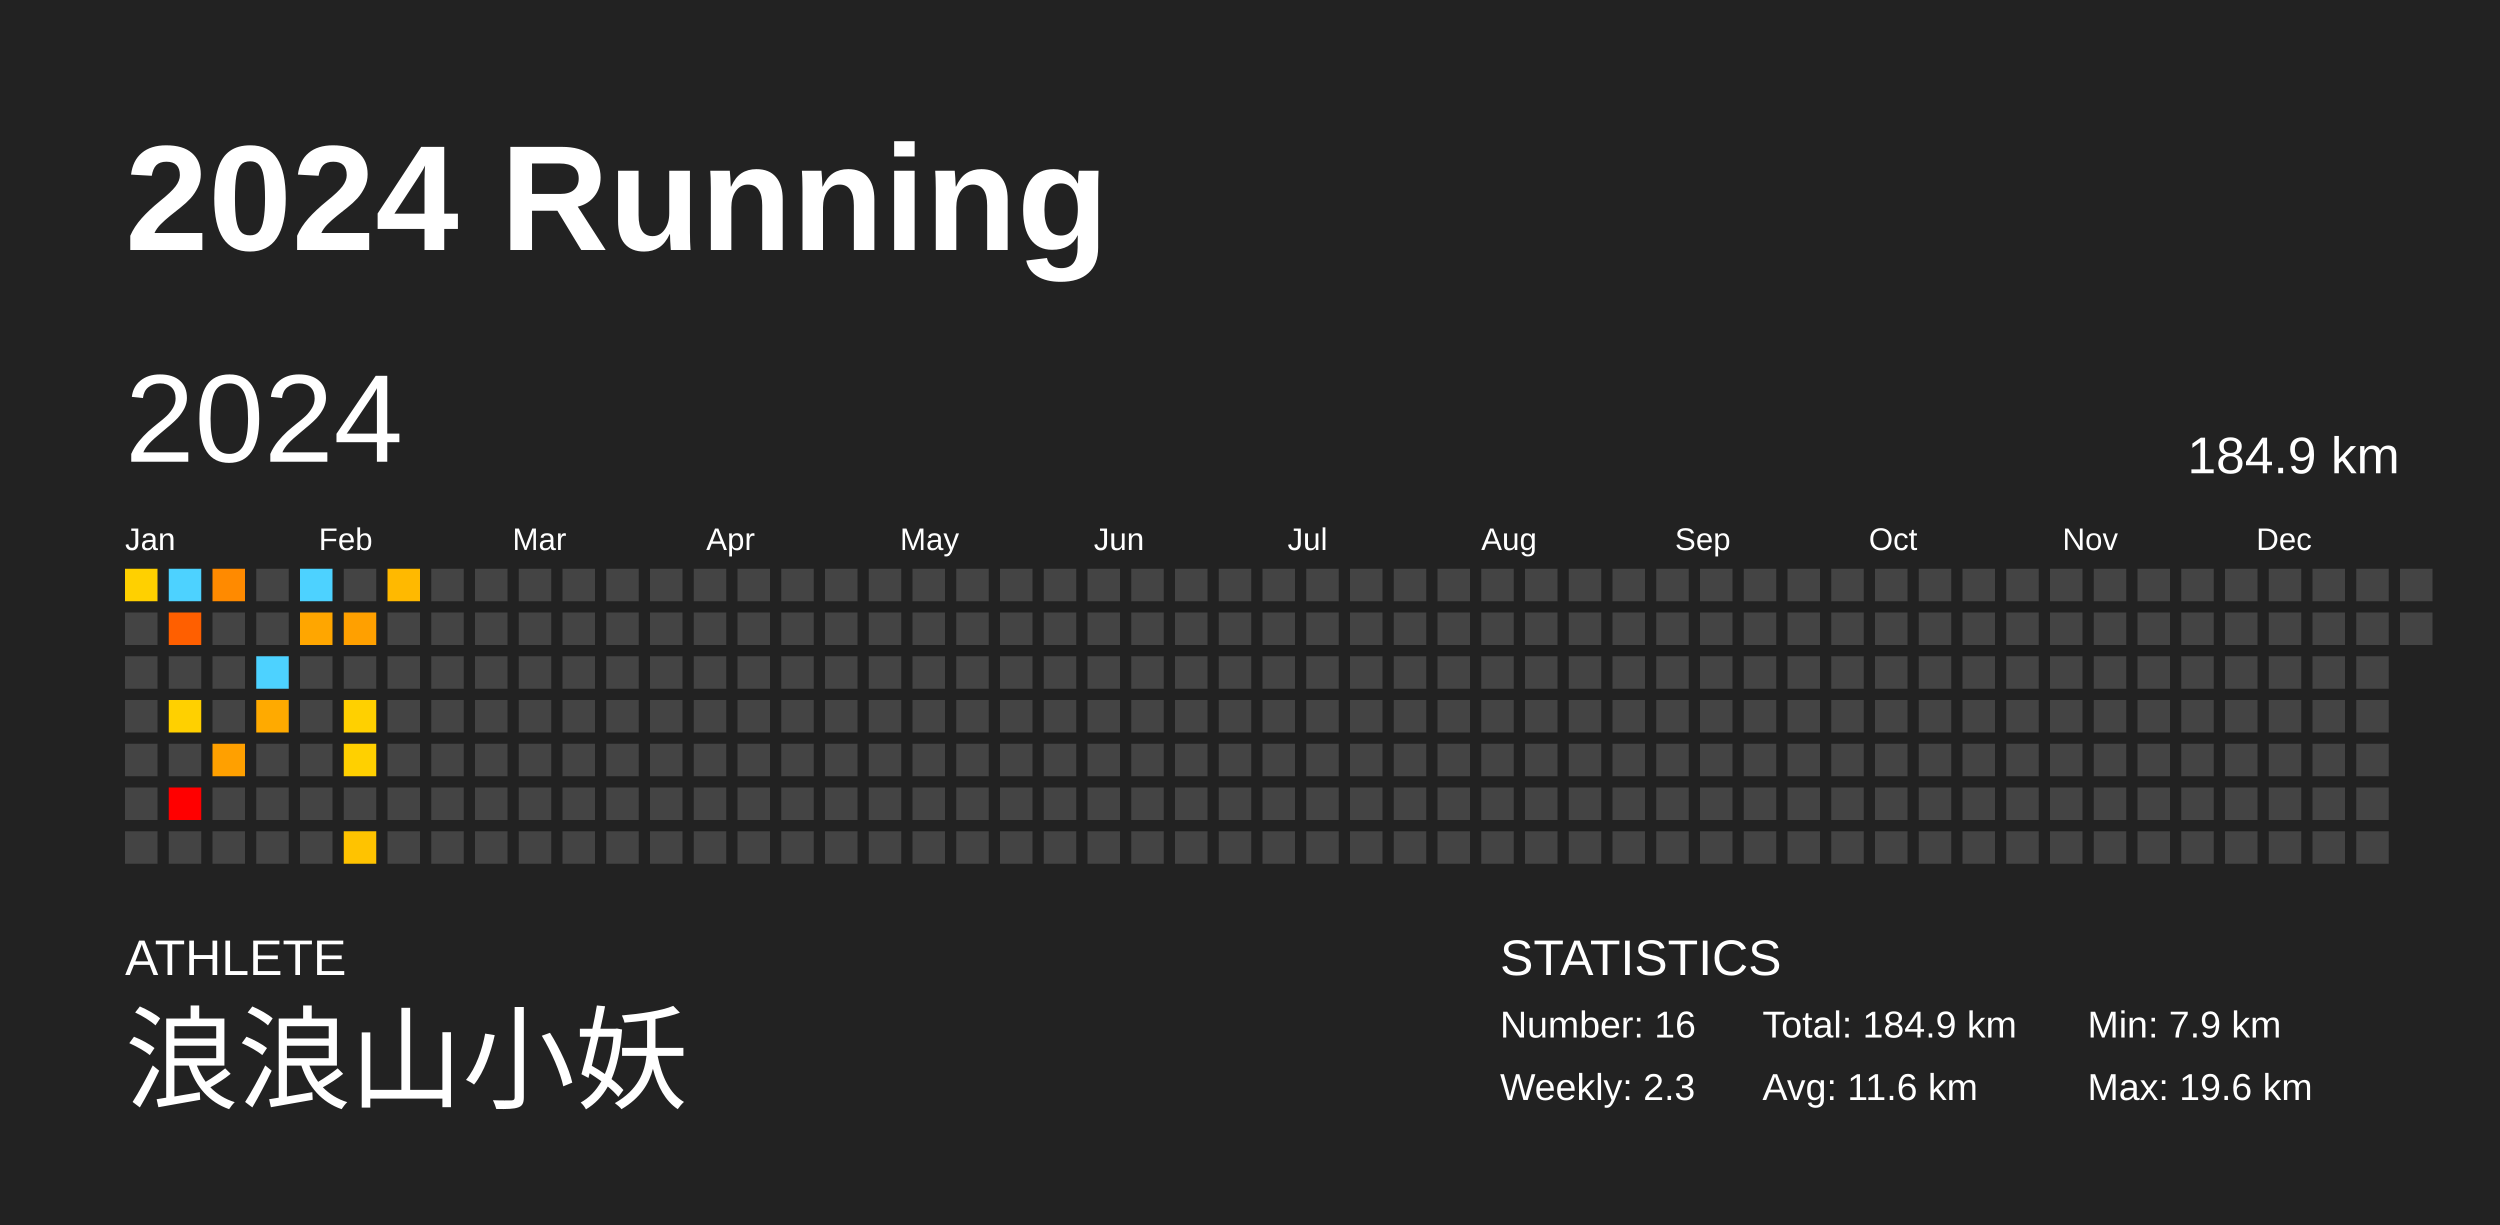
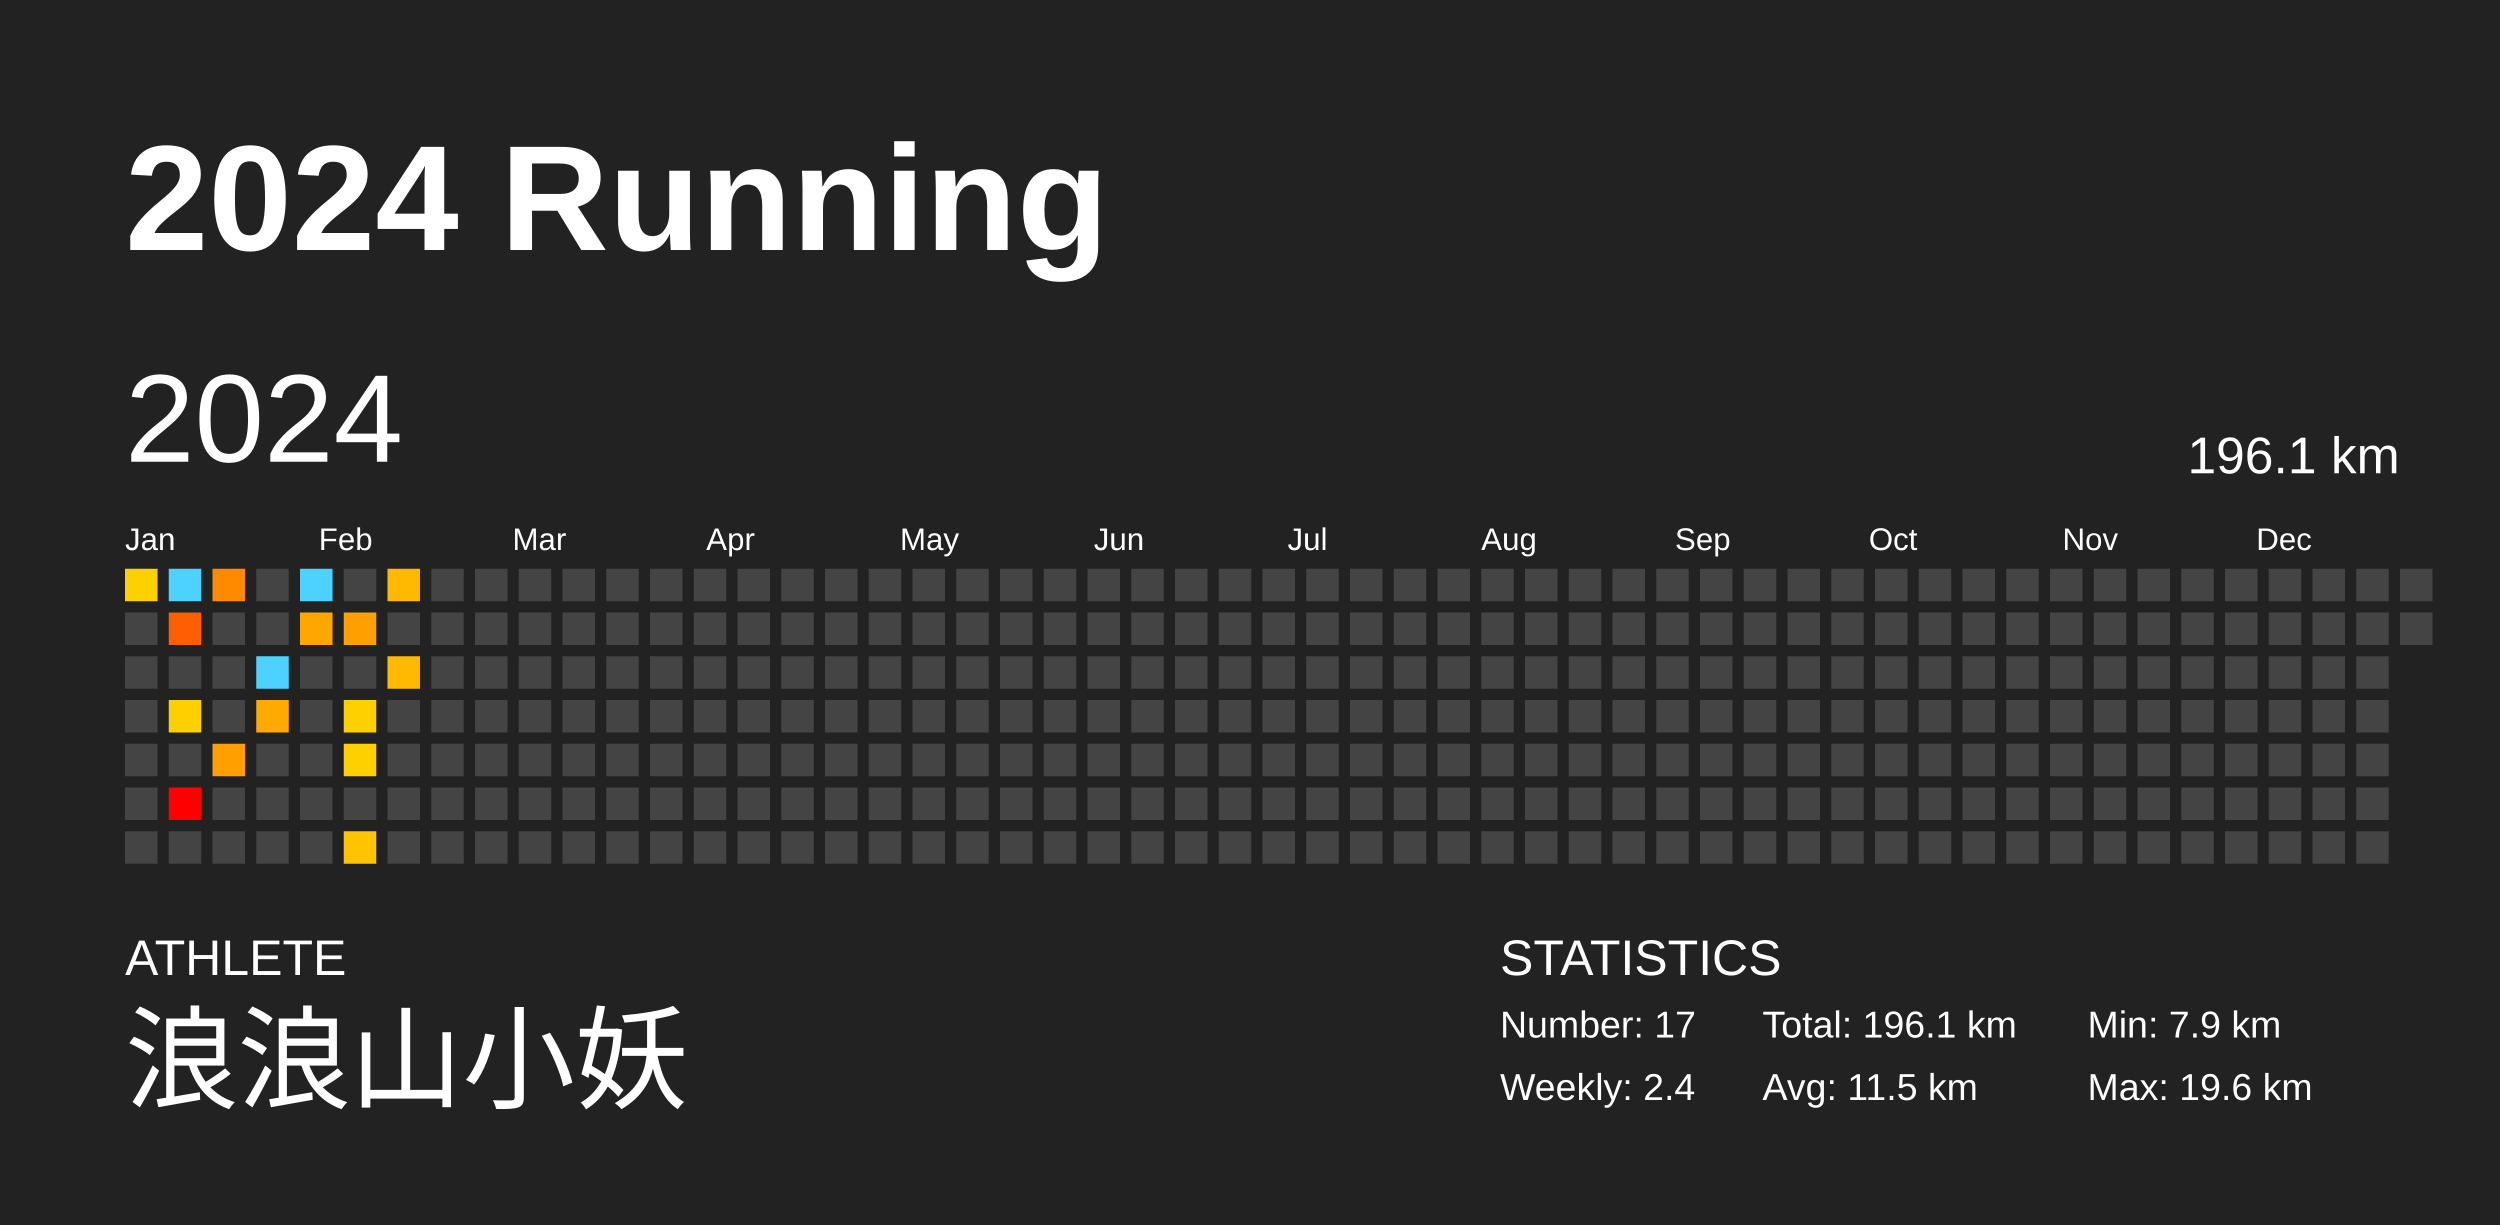
<svg xmlns="http://www.w3.org/2000/svg" baseProfile="full" height="98mm" version="1.1" viewBox="0,0,200,98" width="200mm">
  <defs />
  <rect fill="#222222" height="98" width="200" x="0" y="0" />
  <text fill="#FFFFFF" style="font-size:12px; font-family:Arial; font-weight:bold;" x="10" y="20">2024 Running</text>
  <text fill="#FFFFFF" style="font-size:4px; font-family:Arial" x="10" y="78">ATHLETE</text>
  <text fill="#FFFFFF" style="font-size:9px; font-family:Arial" x="10" y="88">浪浪山小妖</text>
  <text fill="#FFFFFF" style="font-size:4px; font-family:Arial" x="120" y="78">STATISTICS</text>
-   <text fill="#FFFFFF" style="font-size:3px; font-family:Arial" x="120" y="83">Number: 16</text>
-   <text fill="#FFFFFF" style="font-size:3px; font-family:Arial" x="120" y="88">Weekly: 2.3</text>
-   <text fill="#FFFFFF" style="font-size:3px; font-family:Arial" x="141" y="83">Total: 184.9 km</text>
-   <text fill="#FFFFFF" style="font-size:3px; font-family:Arial" x="141" y="88">Avg: 11.6 km</text>
+   <text fill="#FFFFFF" style="font-size:3px; font-family:Arial" x="120" y="83">Number: 17</text>
+   <text fill="#FFFFFF" style="font-size:3px; font-family:Arial" x="120" y="88">Weekly: 2.4</text>
+   <text fill="#FFFFFF" style="font-size:3px; font-family:Arial" x="141" y="83">Total: 196.1 km</text>
+   <text fill="#FFFFFF" style="font-size:3px; font-family:Arial" x="141" y="88">Avg: 11.5 km</text>
  <text fill="#FFFFFF" style="font-size:3px; font-family:Arial" x="167" y="83">Min: 7.9 km</text>
  <text fill="#FFFFFF" style="font-size:3px; font-family:Arial" x="167" y="88">Max: 19.6 km</text>
  <text dominant-baseline="hanging" fill="#FFFFFF" style="font-size:10.0px; font-family:Arial;" x="10" y="30">2024</text>
-   <text dominant-baseline="hanging" fill="#FFFFFF" style="font-size:4.125px; font-family:Arial;" x="175" y="35">184.9 km</text>
+   <text dominant-baseline="hanging" fill="#FFFFFF" style="font-size:4.125px; font-family:Arial;" x="175" y="35">196.1 km</text>
  <text fill="#FFFFFF" style="font-size:2.5px; font-family:Arial" x="10.0" y="44">Jan</text>
  <text fill="#FFFFFF" style="font-size:2.5px; font-family:Arial" x="25.5" y="44">Feb</text>
  <text fill="#FFFFFF" style="font-size:2.5px; font-family:Arial" x="41.0" y="44">Mar</text>
  <text fill="#FFFFFF" style="font-size:2.5px; font-family:Arial" x="56.5" y="44">Apr</text>
  <text fill="#FFFFFF" style="font-size:2.5px; font-family:Arial" x="72.0" y="44">May</text>
  <text fill="#FFFFFF" style="font-size:2.5px; font-family:Arial" x="87.5" y="44">Jun</text>
  <text fill="#FFFFFF" style="font-size:2.5px; font-family:Arial" x="103.0" y="44">Jul</text>
  <text fill="#FFFFFF" style="font-size:2.5px; font-family:Arial" x="118.5" y="44">Aug</text>
  <text fill="#FFFFFF" style="font-size:2.5px; font-family:Arial" x="134.0" y="44">Sep</text>
  <text fill="#FFFFFF" style="font-size:2.5px; font-family:Arial" x="149.5" y="44">Oct</text>
  <text fill="#FFFFFF" style="font-size:2.5px; font-family:Arial" x="165.0" y="44">Nov</text>
  <text fill="#FFFFFF" style="font-size:2.5px; font-family:Arial" x="180.5" y="44">Dec</text>
  <rect fill="#ffd000" height="2.6" width="2.6" x="10.0" y="45.5" />
  <rect fill="#444444" height="2.6" width="2.6" x="10.0" y="49.0" />
  <rect fill="#444444" height="2.6" width="2.6" x="10.0" y="52.5" />
  <rect fill="#444444" height="2.6" width="2.6" x="10.0" y="56.0" />
  <rect fill="#444444" height="2.6" width="2.6" x="10.0" y="59.5" />
  <rect fill="#444444" height="2.6" width="2.6" x="10.0" y="63.0" />
  <rect fill="#444444" height="2.6" width="2.6" x="10.0" y="66.5" />
  <rect fill="#4dd2ff" height="2.6" width="2.6" x="13.5" y="45.5" />
  <rect fill="#ff5f00" height="2.6" width="2.6" x="13.5" y="49.0" />
  <rect fill="#444444" height="2.6" width="2.6" x="13.5" y="52.5" />
  <rect fill="#ffd000" height="2.6" width="2.6" x="13.5" y="56.0" />
  <rect fill="#444444" height="2.6" width="2.6" x="13.5" y="59.5" />
  <rect fill="#ff0000" height="2.6" width="2.6" x="13.5" y="63.0" />
  <rect fill="#444444" height="2.6" width="2.6" x="13.5" y="66.5" />
  <rect fill="#ff8a00" height="2.6" width="2.6" x="17.0" y="45.5" />
  <rect fill="#444444" height="2.6" width="2.6" x="17.0" y="49.0" />
  <rect fill="#444444" height="2.6" width="2.6" x="17.0" y="52.5" />
  <rect fill="#444444" height="2.6" width="2.6" x="17.0" y="56.0" />
  <rect fill="#ffa000" height="2.6" width="2.6" x="17.0" y="59.5" />
  <rect fill="#444444" height="2.6" width="2.6" x="17.0" y="63.0" />
  <rect fill="#444444" height="2.6" width="2.6" x="17.0" y="66.5" />
  <rect fill="#444444" height="2.6" width="2.6" x="20.5" y="45.5" />
  <rect fill="#444444" height="2.6" width="2.6" x="20.5" y="49.0" />
  <rect fill="#4dd2ff" height="2.6" width="2.6" x="20.5" y="52.5" />
  <rect fill="#ffaa00" height="2.6" width="2.6" x="20.5" y="56.0" />
  <rect fill="#444444" height="2.6" width="2.6" x="20.5" y="59.5" />
  <rect fill="#444444" height="2.6" width="2.6" x="20.5" y="63.0" />
  <rect fill="#444444" height="2.6" width="2.6" x="20.5" y="66.5" />
  <rect fill="#4dd2ff" height="2.6" width="2.6" x="24.0" y="45.5" />
  <rect fill="#ffa600" height="2.6" width="2.6" x="24.0" y="49.0" />
  <rect fill="#444444" height="2.6" width="2.6" x="24.0" y="52.5" />
  <rect fill="#444444" height="2.6" width="2.6" x="24.0" y="56.0" />
  <rect fill="#444444" height="2.6" width="2.6" x="24.0" y="59.5" />
  <rect fill="#444444" height="2.6" width="2.6" x="24.0" y="63.0" />
  <rect fill="#444444" height="2.6" width="2.6" x="24.0" y="66.5" />
  <rect fill="#444444" height="2.6" width="2.6" x="27.5" y="45.5" />
  <rect fill="#ffa000" height="2.6" width="2.6" x="27.5" y="49.0" />
  <rect fill="#444444" height="2.6" width="2.6" x="27.5" y="52.5" />
  <rect fill="#ffd000" height="2.6" width="2.6" x="27.5" y="56.0" />
  <rect fill="#ffd000" height="2.6" width="2.6" x="27.5" y="59.5" />
  <rect fill="#444444" height="2.6" width="2.6" x="27.5" y="63.0" />
  <rect fill="#ffc300" height="2.6" width="2.6" x="27.5" y="66.5" />
  <rect fill="#ffb900" height="2.6" width="2.6" x="31.0" y="45.5" />
  <rect fill="#444444" height="2.6" width="2.6" x="31.0" y="49.0" />
-   <rect fill="#444444" height="2.6" width="2.6" x="31.0" y="52.5" />
+   <rect fill="#ffb900" height="2.6" width="2.6" x="31.0" y="52.5" />
  <rect fill="#444444" height="2.6" width="2.6" x="31.0" y="56.0" />
  <rect fill="#444444" height="2.6" width="2.6" x="31.0" y="59.5" />
  <rect fill="#444444" height="2.6" width="2.6" x="31.0" y="63.0" />
  <rect fill="#444444" height="2.6" width="2.6" x="31.0" y="66.5" />
  <rect fill="#444444" height="2.6" width="2.6" x="34.5" y="45.5" />
  <rect fill="#444444" height="2.6" width="2.6" x="34.5" y="49.0" />
  <rect fill="#444444" height="2.6" width="2.6" x="34.5" y="52.5" />
  <rect fill="#444444" height="2.6" width="2.6" x="34.5" y="56.0" />
  <rect fill="#444444" height="2.6" width="2.6" x="34.5" y="59.5" />
  <rect fill="#444444" height="2.6" width="2.6" x="34.5" y="63.0" />
  <rect fill="#444444" height="2.6" width="2.6" x="34.5" y="66.5" />
  <rect fill="#444444" height="2.6" width="2.6" x="38.0" y="45.5" />
  <rect fill="#444444" height="2.6" width="2.6" x="38.0" y="49.0" />
  <rect fill="#444444" height="2.6" width="2.6" x="38.0" y="52.5" />
  <rect fill="#444444" height="2.6" width="2.6" x="38.0" y="56.0" />
  <rect fill="#444444" height="2.6" width="2.6" x="38.0" y="59.5" />
  <rect fill="#444444" height="2.6" width="2.6" x="38.0" y="63.0" />
  <rect fill="#444444" height="2.6" width="2.6" x="38.0" y="66.5" />
  <rect fill="#444444" height="2.6" width="2.6" x="41.5" y="45.5" />
  <rect fill="#444444" height="2.6" width="2.6" x="41.5" y="49.0" />
  <rect fill="#444444" height="2.6" width="2.6" x="41.5" y="52.5" />
  <rect fill="#444444" height="2.6" width="2.6" x="41.5" y="56.0" />
  <rect fill="#444444" height="2.6" width="2.6" x="41.5" y="59.5" />
  <rect fill="#444444" height="2.6" width="2.6" x="41.5" y="63.0" />
  <rect fill="#444444" height="2.6" width="2.6" x="41.5" y="66.5" />
  <rect fill="#444444" height="2.6" width="2.6" x="45.0" y="45.5" />
  <rect fill="#444444" height="2.6" width="2.6" x="45.0" y="49.0" />
  <rect fill="#444444" height="2.6" width="2.6" x="45.0" y="52.5" />
  <rect fill="#444444" height="2.6" width="2.6" x="45.0" y="56.0" />
  <rect fill="#444444" height="2.6" width="2.6" x="45.0" y="59.5" />
  <rect fill="#444444" height="2.6" width="2.6" x="45.0" y="63.0" />
  <rect fill="#444444" height="2.6" width="2.6" x="45.0" y="66.5" />
  <rect fill="#444444" height="2.6" width="2.6" x="48.5" y="45.5" />
  <rect fill="#444444" height="2.6" width="2.6" x="48.5" y="49.0" />
  <rect fill="#444444" height="2.6" width="2.6" x="48.5" y="52.5" />
  <rect fill="#444444" height="2.6" width="2.6" x="48.5" y="56.0" />
  <rect fill="#444444" height="2.6" width="2.6" x="48.5" y="59.5" />
  <rect fill="#444444" height="2.6" width="2.6" x="48.5" y="63.0" />
  <rect fill="#444444" height="2.6" width="2.6" x="48.5" y="66.5" />
  <rect fill="#444444" height="2.6" width="2.6" x="52.0" y="45.5" />
  <rect fill="#444444" height="2.6" width="2.6" x="52.0" y="49.0" />
  <rect fill="#444444" height="2.6" width="2.6" x="52.0" y="52.5" />
  <rect fill="#444444" height="2.6" width="2.6" x="52.0" y="56.0" />
  <rect fill="#444444" height="2.6" width="2.6" x="52.0" y="59.5" />
  <rect fill="#444444" height="2.6" width="2.6" x="52.0" y="63.0" />
  <rect fill="#444444" height="2.6" width="2.6" x="52.0" y="66.5" />
  <rect fill="#444444" height="2.6" width="2.6" x="55.5" y="45.5" />
  <rect fill="#444444" height="2.6" width="2.6" x="55.5" y="49.0" />
  <rect fill="#444444" height="2.6" width="2.6" x="55.5" y="52.5" />
  <rect fill="#444444" height="2.6" width="2.6" x="55.5" y="56.0" />
  <rect fill="#444444" height="2.6" width="2.6" x="55.5" y="59.5" />
  <rect fill="#444444" height="2.6" width="2.6" x="55.5" y="63.0" />
  <rect fill="#444444" height="2.6" width="2.6" x="55.5" y="66.5" />
  <rect fill="#444444" height="2.6" width="2.6" x="59.0" y="45.5" />
  <rect fill="#444444" height="2.6" width="2.6" x="59.0" y="49.0" />
  <rect fill="#444444" height="2.6" width="2.6" x="59.0" y="52.5" />
  <rect fill="#444444" height="2.6" width="2.6" x="59.0" y="56.0" />
  <rect fill="#444444" height="2.6" width="2.6" x="59.0" y="59.5" />
  <rect fill="#444444" height="2.6" width="2.6" x="59.0" y="63.0" />
  <rect fill="#444444" height="2.6" width="2.6" x="59.0" y="66.5" />
  <rect fill="#444444" height="2.6" width="2.6" x="62.5" y="45.5" />
  <rect fill="#444444" height="2.6" width="2.6" x="62.5" y="49.0" />
  <rect fill="#444444" height="2.6" width="2.6" x="62.5" y="52.5" />
  <rect fill="#444444" height="2.6" width="2.6" x="62.5" y="56.0" />
  <rect fill="#444444" height="2.6" width="2.6" x="62.5" y="59.5" />
  <rect fill="#444444" height="2.6" width="2.6" x="62.5" y="63.0" />
  <rect fill="#444444" height="2.6" width="2.6" x="62.5" y="66.5" />
  <rect fill="#444444" height="2.6" width="2.6" x="66.0" y="45.5" />
  <rect fill="#444444" height="2.6" width="2.6" x="66.0" y="49.0" />
  <rect fill="#444444" height="2.6" width="2.6" x="66.0" y="52.5" />
  <rect fill="#444444" height="2.6" width="2.6" x="66.0" y="56.0" />
  <rect fill="#444444" height="2.6" width="2.6" x="66.0" y="59.5" />
  <rect fill="#444444" height="2.6" width="2.6" x="66.0" y="63.0" />
  <rect fill="#444444" height="2.6" width="2.6" x="66.0" y="66.5" />
  <rect fill="#444444" height="2.6" width="2.6" x="69.5" y="45.5" />
  <rect fill="#444444" height="2.6" width="2.6" x="69.5" y="49.0" />
  <rect fill="#444444" height="2.6" width="2.6" x="69.5" y="52.5" />
  <rect fill="#444444" height="2.6" width="2.6" x="69.5" y="56.0" />
  <rect fill="#444444" height="2.6" width="2.6" x="69.5" y="59.5" />
  <rect fill="#444444" height="2.6" width="2.6" x="69.5" y="63.0" />
  <rect fill="#444444" height="2.6" width="2.6" x="69.5" y="66.5" />
  <rect fill="#444444" height="2.6" width="2.6" x="73.0" y="45.5" />
  <rect fill="#444444" height="2.6" width="2.6" x="73.0" y="49.0" />
  <rect fill="#444444" height="2.6" width="2.6" x="73.0" y="52.5" />
  <rect fill="#444444" height="2.6" width="2.6" x="73.0" y="56.0" />
  <rect fill="#444444" height="2.6" width="2.6" x="73.0" y="59.5" />
  <rect fill="#444444" height="2.6" width="2.6" x="73.0" y="63.0" />
  <rect fill="#444444" height="2.6" width="2.6" x="73.0" y="66.5" />
  <rect fill="#444444" height="2.6" width="2.6" x="76.5" y="45.5" />
  <rect fill="#444444" height="2.6" width="2.6" x="76.5" y="49.0" />
  <rect fill="#444444" height="2.6" width="2.6" x="76.5" y="52.5" />
  <rect fill="#444444" height="2.6" width="2.6" x="76.5" y="56.0" />
  <rect fill="#444444" height="2.6" width="2.6" x="76.5" y="59.5" />
  <rect fill="#444444" height="2.6" width="2.6" x="76.5" y="63.0" />
  <rect fill="#444444" height="2.6" width="2.6" x="76.5" y="66.5" />
  <rect fill="#444444" height="2.6" width="2.6" x="80.0" y="45.5" />
  <rect fill="#444444" height="2.6" width="2.6" x="80.0" y="49.0" />
  <rect fill="#444444" height="2.6" width="2.6" x="80.0" y="52.5" />
  <rect fill="#444444" height="2.6" width="2.6" x="80.0" y="56.0" />
  <rect fill="#444444" height="2.6" width="2.6" x="80.0" y="59.5" />
  <rect fill="#444444" height="2.6" width="2.6" x="80.0" y="63.0" />
  <rect fill="#444444" height="2.6" width="2.6" x="80.0" y="66.5" />
  <rect fill="#444444" height="2.6" width="2.6" x="83.5" y="45.5" />
  <rect fill="#444444" height="2.6" width="2.6" x="83.5" y="49.0" />
  <rect fill="#444444" height="2.6" width="2.6" x="83.5" y="52.5" />
  <rect fill="#444444" height="2.6" width="2.6" x="83.5" y="56.0" />
  <rect fill="#444444" height="2.6" width="2.6" x="83.5" y="59.5" />
  <rect fill="#444444" height="2.6" width="2.6" x="83.5" y="63.0" />
  <rect fill="#444444" height="2.6" width="2.6" x="83.5" y="66.5" />
  <rect fill="#444444" height="2.6" width="2.6" x="87.0" y="45.5" />
  <rect fill="#444444" height="2.6" width="2.6" x="87.0" y="49.0" />
  <rect fill="#444444" height="2.6" width="2.6" x="87.0" y="52.5" />
  <rect fill="#444444" height="2.6" width="2.6" x="87.0" y="56.0" />
  <rect fill="#444444" height="2.6" width="2.6" x="87.0" y="59.5" />
  <rect fill="#444444" height="2.6" width="2.6" x="87.0" y="63.0" />
  <rect fill="#444444" height="2.6" width="2.6" x="87.0" y="66.5" />
  <rect fill="#444444" height="2.6" width="2.6" x="90.5" y="45.5" />
  <rect fill="#444444" height="2.6" width="2.6" x="90.5" y="49.0" />
  <rect fill="#444444" height="2.6" width="2.6" x="90.5" y="52.5" />
  <rect fill="#444444" height="2.6" width="2.6" x="90.5" y="56.0" />
  <rect fill="#444444" height="2.6" width="2.6" x="90.5" y="59.5" />
  <rect fill="#444444" height="2.6" width="2.6" x="90.5" y="63.0" />
  <rect fill="#444444" height="2.6" width="2.6" x="90.5" y="66.5" />
  <rect fill="#444444" height="2.6" width="2.6" x="94.0" y="45.5" />
  <rect fill="#444444" height="2.6" width="2.6" x="94.0" y="49.0" />
  <rect fill="#444444" height="2.6" width="2.6" x="94.0" y="52.5" />
  <rect fill="#444444" height="2.6" width="2.6" x="94.0" y="56.0" />
  <rect fill="#444444" height="2.6" width="2.6" x="94.0" y="59.5" />
  <rect fill="#444444" height="2.6" width="2.6" x="94.0" y="63.0" />
  <rect fill="#444444" height="2.6" width="2.6" x="94.0" y="66.5" />
  <rect fill="#444444" height="2.6" width="2.6" x="97.5" y="45.5" />
  <rect fill="#444444" height="2.6" width="2.6" x="97.5" y="49.0" />
  <rect fill="#444444" height="2.6" width="2.6" x="97.5" y="52.5" />
  <rect fill="#444444" height="2.6" width="2.6" x="97.5" y="56.0" />
  <rect fill="#444444" height="2.6" width="2.6" x="97.5" y="59.5" />
  <rect fill="#444444" height="2.6" width="2.6" x="97.5" y="63.0" />
  <rect fill="#444444" height="2.6" width="2.6" x="97.5" y="66.5" />
  <rect fill="#444444" height="2.6" width="2.6" x="101.0" y="45.5" />
  <rect fill="#444444" height="2.6" width="2.6" x="101.0" y="49.0" />
  <rect fill="#444444" height="2.6" width="2.6" x="101.0" y="52.5" />
  <rect fill="#444444" height="2.6" width="2.6" x="101.0" y="56.0" />
  <rect fill="#444444" height="2.6" width="2.6" x="101.0" y="59.5" />
  <rect fill="#444444" height="2.6" width="2.6" x="101.0" y="63.0" />
  <rect fill="#444444" height="2.6" width="2.6" x="101.0" y="66.5" />
  <rect fill="#444444" height="2.6" width="2.6" x="104.5" y="45.5" />
  <rect fill="#444444" height="2.6" width="2.6" x="104.5" y="49.0" />
  <rect fill="#444444" height="2.6" width="2.6" x="104.5" y="52.5" />
  <rect fill="#444444" height="2.6" width="2.6" x="104.5" y="56.0" />
  <rect fill="#444444" height="2.6" width="2.6" x="104.5" y="59.5" />
  <rect fill="#444444" height="2.6" width="2.6" x="104.5" y="63.0" />
  <rect fill="#444444" height="2.6" width="2.6" x="104.5" y="66.5" />
  <rect fill="#444444" height="2.6" width="2.6" x="108.0" y="45.5" />
  <rect fill="#444444" height="2.6" width="2.6" x="108.0" y="49.0" />
  <rect fill="#444444" height="2.6" width="2.6" x="108.0" y="52.5" />
  <rect fill="#444444" height="2.6" width="2.6" x="108.0" y="56.0" />
  <rect fill="#444444" height="2.6" width="2.6" x="108.0" y="59.5" />
  <rect fill="#444444" height="2.6" width="2.6" x="108.0" y="63.0" />
  <rect fill="#444444" height="2.6" width="2.6" x="108.0" y="66.5" />
  <rect fill="#444444" height="2.6" width="2.6" x="111.5" y="45.5" />
  <rect fill="#444444" height="2.6" width="2.6" x="111.5" y="49.0" />
  <rect fill="#444444" height="2.6" width="2.6" x="111.5" y="52.5" />
  <rect fill="#444444" height="2.6" width="2.6" x="111.5" y="56.0" />
  <rect fill="#444444" height="2.6" width="2.6" x="111.5" y="59.5" />
  <rect fill="#444444" height="2.6" width="2.6" x="111.5" y="63.0" />
  <rect fill="#444444" height="2.6" width="2.6" x="111.5" y="66.5" />
  <rect fill="#444444" height="2.6" width="2.6" x="115.0" y="45.5" />
  <rect fill="#444444" height="2.6" width="2.6" x="115.0" y="49.0" />
  <rect fill="#444444" height="2.6" width="2.6" x="115.0" y="52.5" />
  <rect fill="#444444" height="2.6" width="2.6" x="115.0" y="56.0" />
  <rect fill="#444444" height="2.6" width="2.6" x="115.0" y="59.5" />
  <rect fill="#444444" height="2.6" width="2.6" x="115.0" y="63.0" />
  <rect fill="#444444" height="2.6" width="2.6" x="115.0" y="66.5" />
  <rect fill="#444444" height="2.6" width="2.6" x="118.5" y="45.5" />
  <rect fill="#444444" height="2.6" width="2.6" x="118.5" y="49.0" />
  <rect fill="#444444" height="2.6" width="2.6" x="118.5" y="52.5" />
  <rect fill="#444444" height="2.6" width="2.6" x="118.5" y="56.0" />
  <rect fill="#444444" height="2.6" width="2.6" x="118.5" y="59.5" />
  <rect fill="#444444" height="2.6" width="2.6" x="118.5" y="63.0" />
  <rect fill="#444444" height="2.6" width="2.6" x="118.5" y="66.5" />
  <rect fill="#444444" height="2.6" width="2.6" x="122.0" y="45.5" />
  <rect fill="#444444" height="2.6" width="2.6" x="122.0" y="49.0" />
  <rect fill="#444444" height="2.6" width="2.6" x="122.0" y="52.5" />
  <rect fill="#444444" height="2.6" width="2.6" x="122.0" y="56.0" />
  <rect fill="#444444" height="2.6" width="2.6" x="122.0" y="59.5" />
  <rect fill="#444444" height="2.6" width="2.6" x="122.0" y="63.0" />
  <rect fill="#444444" height="2.6" width="2.6" x="122.0" y="66.5" />
  <rect fill="#444444" height="2.6" width="2.6" x="125.5" y="45.5" />
  <rect fill="#444444" height="2.6" width="2.6" x="125.5" y="49.0" />
  <rect fill="#444444" height="2.6" width="2.6" x="125.5" y="52.5" />
  <rect fill="#444444" height="2.6" width="2.6" x="125.5" y="56.0" />
  <rect fill="#444444" height="2.6" width="2.6" x="125.5" y="59.5" />
  <rect fill="#444444" height="2.6" width="2.6" x="125.5" y="63.0" />
  <rect fill="#444444" height="2.6" width="2.6" x="125.5" y="66.5" />
  <rect fill="#444444" height="2.6" width="2.6" x="129.0" y="45.5" />
  <rect fill="#444444" height="2.6" width="2.6" x="129.0" y="49.0" />
  <rect fill="#444444" height="2.6" width="2.6" x="129.0" y="52.5" />
  <rect fill="#444444" height="2.6" width="2.6" x="129.0" y="56.0" />
  <rect fill="#444444" height="2.6" width="2.6" x="129.0" y="59.5" />
  <rect fill="#444444" height="2.6" width="2.6" x="129.0" y="63.0" />
  <rect fill="#444444" height="2.6" width="2.6" x="129.0" y="66.5" />
  <rect fill="#444444" height="2.6" width="2.6" x="132.5" y="45.5" />
  <rect fill="#444444" height="2.6" width="2.6" x="132.5" y="49.0" />
  <rect fill="#444444" height="2.6" width="2.6" x="132.5" y="52.5" />
  <rect fill="#444444" height="2.6" width="2.6" x="132.5" y="56.0" />
  <rect fill="#444444" height="2.6" width="2.6" x="132.5" y="59.5" />
  <rect fill="#444444" height="2.6" width="2.6" x="132.5" y="63.0" />
  <rect fill="#444444" height="2.6" width="2.6" x="132.5" y="66.5" />
  <rect fill="#444444" height="2.6" width="2.6" x="136.0" y="45.5" />
  <rect fill="#444444" height="2.6" width="2.6" x="136.0" y="49.0" />
  <rect fill="#444444" height="2.6" width="2.6" x="136.0" y="52.5" />
  <rect fill="#444444" height="2.6" width="2.6" x="136.0" y="56.0" />
  <rect fill="#444444" height="2.6" width="2.6" x="136.0" y="59.5" />
  <rect fill="#444444" height="2.6" width="2.6" x="136.0" y="63.0" />
  <rect fill="#444444" height="2.6" width="2.6" x="136.0" y="66.5" />
  <rect fill="#444444" height="2.6" width="2.6" x="139.5" y="45.5" />
  <rect fill="#444444" height="2.6" width="2.6" x="139.5" y="49.0" />
  <rect fill="#444444" height="2.6" width="2.6" x="139.5" y="52.5" />
  <rect fill="#444444" height="2.6" width="2.6" x="139.5" y="56.0" />
  <rect fill="#444444" height="2.6" width="2.6" x="139.5" y="59.5" />
  <rect fill="#444444" height="2.6" width="2.6" x="139.5" y="63.0" />
  <rect fill="#444444" height="2.6" width="2.6" x="139.5" y="66.5" />
  <rect fill="#444444" height="2.6" width="2.6" x="143.0" y="45.5" />
  <rect fill="#444444" height="2.6" width="2.6" x="143.0" y="49.0" />
  <rect fill="#444444" height="2.6" width="2.6" x="143.0" y="52.5" />
  <rect fill="#444444" height="2.6" width="2.6" x="143.0" y="56.0" />
  <rect fill="#444444" height="2.6" width="2.6" x="143.0" y="59.5" />
  <rect fill="#444444" height="2.6" width="2.6" x="143.0" y="63.0" />
  <rect fill="#444444" height="2.6" width="2.6" x="143.0" y="66.5" />
  <rect fill="#444444" height="2.6" width="2.6" x="146.5" y="45.5" />
  <rect fill="#444444" height="2.6" width="2.6" x="146.5" y="49.0" />
  <rect fill="#444444" height="2.6" width="2.6" x="146.5" y="52.5" />
  <rect fill="#444444" height="2.6" width="2.6" x="146.5" y="56.0" />
  <rect fill="#444444" height="2.6" width="2.6" x="146.5" y="59.5" />
  <rect fill="#444444" height="2.6" width="2.6" x="146.5" y="63.0" />
  <rect fill="#444444" height="2.6" width="2.6" x="146.5" y="66.5" />
  <rect fill="#444444" height="2.6" width="2.6" x="150.0" y="45.5" />
  <rect fill="#444444" height="2.6" width="2.6" x="150.0" y="49.0" />
  <rect fill="#444444" height="2.6" width="2.6" x="150.0" y="52.5" />
  <rect fill="#444444" height="2.6" width="2.6" x="150.0" y="56.0" />
  <rect fill="#444444" height="2.6" width="2.6" x="150.0" y="59.5" />
  <rect fill="#444444" height="2.6" width="2.6" x="150.0" y="63.0" />
  <rect fill="#444444" height="2.6" width="2.6" x="150.0" y="66.5" />
  <rect fill="#444444" height="2.6" width="2.6" x="153.5" y="45.5" />
  <rect fill="#444444" height="2.6" width="2.6" x="153.5" y="49.0" />
  <rect fill="#444444" height="2.6" width="2.6" x="153.5" y="52.5" />
  <rect fill="#444444" height="2.6" width="2.6" x="153.5" y="56.0" />
  <rect fill="#444444" height="2.6" width="2.6" x="153.5" y="59.5" />
  <rect fill="#444444" height="2.6" width="2.6" x="153.5" y="63.0" />
  <rect fill="#444444" height="2.6" width="2.6" x="153.5" y="66.5" />
  <rect fill="#444444" height="2.6" width="2.6" x="157.0" y="45.5" />
  <rect fill="#444444" height="2.6" width="2.6" x="157.0" y="49.0" />
  <rect fill="#444444" height="2.6" width="2.6" x="157.0" y="52.5" />
  <rect fill="#444444" height="2.6" width="2.6" x="157.0" y="56.0" />
  <rect fill="#444444" height="2.6" width="2.6" x="157.0" y="59.5" />
  <rect fill="#444444" height="2.6" width="2.6" x="157.0" y="63.0" />
  <rect fill="#444444" height="2.6" width="2.6" x="157.0" y="66.5" />
  <rect fill="#444444" height="2.6" width="2.6" x="160.5" y="45.5" />
  <rect fill="#444444" height="2.6" width="2.6" x="160.5" y="49.0" />
  <rect fill="#444444" height="2.6" width="2.6" x="160.5" y="52.5" />
  <rect fill="#444444" height="2.6" width="2.6" x="160.5" y="56.0" />
  <rect fill="#444444" height="2.6" width="2.6" x="160.5" y="59.5" />
  <rect fill="#444444" height="2.6" width="2.6" x="160.5" y="63.0" />
  <rect fill="#444444" height="2.6" width="2.6" x="160.5" y="66.5" />
  <rect fill="#444444" height="2.6" width="2.6" x="164.0" y="45.5" />
  <rect fill="#444444" height="2.6" width="2.6" x="164.0" y="49.0" />
  <rect fill="#444444" height="2.6" width="2.6" x="164.0" y="52.5" />
  <rect fill="#444444" height="2.6" width="2.6" x="164.0" y="56.0" />
  <rect fill="#444444" height="2.6" width="2.6" x="164.0" y="59.5" />
  <rect fill="#444444" height="2.6" width="2.6" x="164.0" y="63.0" />
  <rect fill="#444444" height="2.6" width="2.6" x="164.0" y="66.5" />
  <rect fill="#444444" height="2.6" width="2.6" x="167.5" y="45.5" />
  <rect fill="#444444" height="2.6" width="2.6" x="167.5" y="49.0" />
  <rect fill="#444444" height="2.6" width="2.6" x="167.5" y="52.5" />
  <rect fill="#444444" height="2.6" width="2.6" x="167.5" y="56.0" />
  <rect fill="#444444" height="2.6" width="2.6" x="167.5" y="59.5" />
  <rect fill="#444444" height="2.6" width="2.6" x="167.5" y="63.0" />
  <rect fill="#444444" height="2.6" width="2.6" x="167.5" y="66.5" />
  <rect fill="#444444" height="2.6" width="2.6" x="171.0" y="45.5" />
  <rect fill="#444444" height="2.6" width="2.6" x="171.0" y="49.0" />
  <rect fill="#444444" height="2.6" width="2.6" x="171.0" y="52.5" />
  <rect fill="#444444" height="2.6" width="2.6" x="171.0" y="56.0" />
  <rect fill="#444444" height="2.6" width="2.6" x="171.0" y="59.5" />
  <rect fill="#444444" height="2.6" width="2.6" x="171.0" y="63.0" />
  <rect fill="#444444" height="2.6" width="2.6" x="171.0" y="66.5" />
  <rect fill="#444444" height="2.6" width="2.6" x="174.5" y="45.5" />
  <rect fill="#444444" height="2.6" width="2.6" x="174.5" y="49.0" />
  <rect fill="#444444" height="2.6" width="2.6" x="174.5" y="52.5" />
  <rect fill="#444444" height="2.6" width="2.6" x="174.5" y="56.0" />
  <rect fill="#444444" height="2.6" width="2.6" x="174.5" y="59.5" />
  <rect fill="#444444" height="2.6" width="2.6" x="174.5" y="63.0" />
  <rect fill="#444444" height="2.6" width="2.6" x="174.5" y="66.5" />
  <rect fill="#444444" height="2.6" width="2.6" x="178.0" y="45.5" />
  <rect fill="#444444" height="2.6" width="2.6" x="178.0" y="49.0" />
  <rect fill="#444444" height="2.6" width="2.6" x="178.0" y="52.5" />
  <rect fill="#444444" height="2.6" width="2.6" x="178.0" y="56.0" />
  <rect fill="#444444" height="2.6" width="2.6" x="178.0" y="59.5" />
  <rect fill="#444444" height="2.6" width="2.6" x="178.0" y="63.0" />
  <rect fill="#444444" height="2.6" width="2.6" x="178.0" y="66.5" />
  <rect fill="#444444" height="2.6" width="2.6" x="181.5" y="45.5" />
  <rect fill="#444444" height="2.6" width="2.6" x="181.5" y="49.0" />
  <rect fill="#444444" height="2.6" width="2.6" x="181.5" y="52.5" />
  <rect fill="#444444" height="2.6" width="2.6" x="181.5" y="56.0" />
  <rect fill="#444444" height="2.6" width="2.6" x="181.5" y="59.5" />
  <rect fill="#444444" height="2.6" width="2.6" x="181.5" y="63.0" />
  <rect fill="#444444" height="2.6" width="2.6" x="181.5" y="66.5" />
  <rect fill="#444444" height="2.6" width="2.6" x="185.0" y="45.5" />
  <rect fill="#444444" height="2.6" width="2.6" x="185.0" y="49.0" />
  <rect fill="#444444" height="2.6" width="2.6" x="185.0" y="52.5" />
  <rect fill="#444444" height="2.6" width="2.6" x="185.0" y="56.0" />
  <rect fill="#444444" height="2.6" width="2.6" x="185.0" y="59.5" />
  <rect fill="#444444" height="2.6" width="2.6" x="185.0" y="63.0" />
  <rect fill="#444444" height="2.6" width="2.6" x="185.0" y="66.5" />
  <rect fill="#444444" height="2.6" width="2.6" x="188.5" y="45.5" />
  <rect fill="#444444" height="2.6" width="2.6" x="188.5" y="49.0" />
  <rect fill="#444444" height="2.6" width="2.6" x="188.5" y="52.5" />
  <rect fill="#444444" height="2.6" width="2.6" x="188.5" y="56.0" />
  <rect fill="#444444" height="2.6" width="2.6" x="188.5" y="59.5" />
  <rect fill="#444444" height="2.6" width="2.6" x="188.5" y="63.0" />
  <rect fill="#444444" height="2.6" width="2.6" x="188.5" y="66.5" />
  <rect fill="#444444" height="2.6" width="2.6" x="192.0" y="45.5" />
  <rect fill="#444444" height="2.6" width="2.6" x="192.0" y="49.0" />
</svg>
